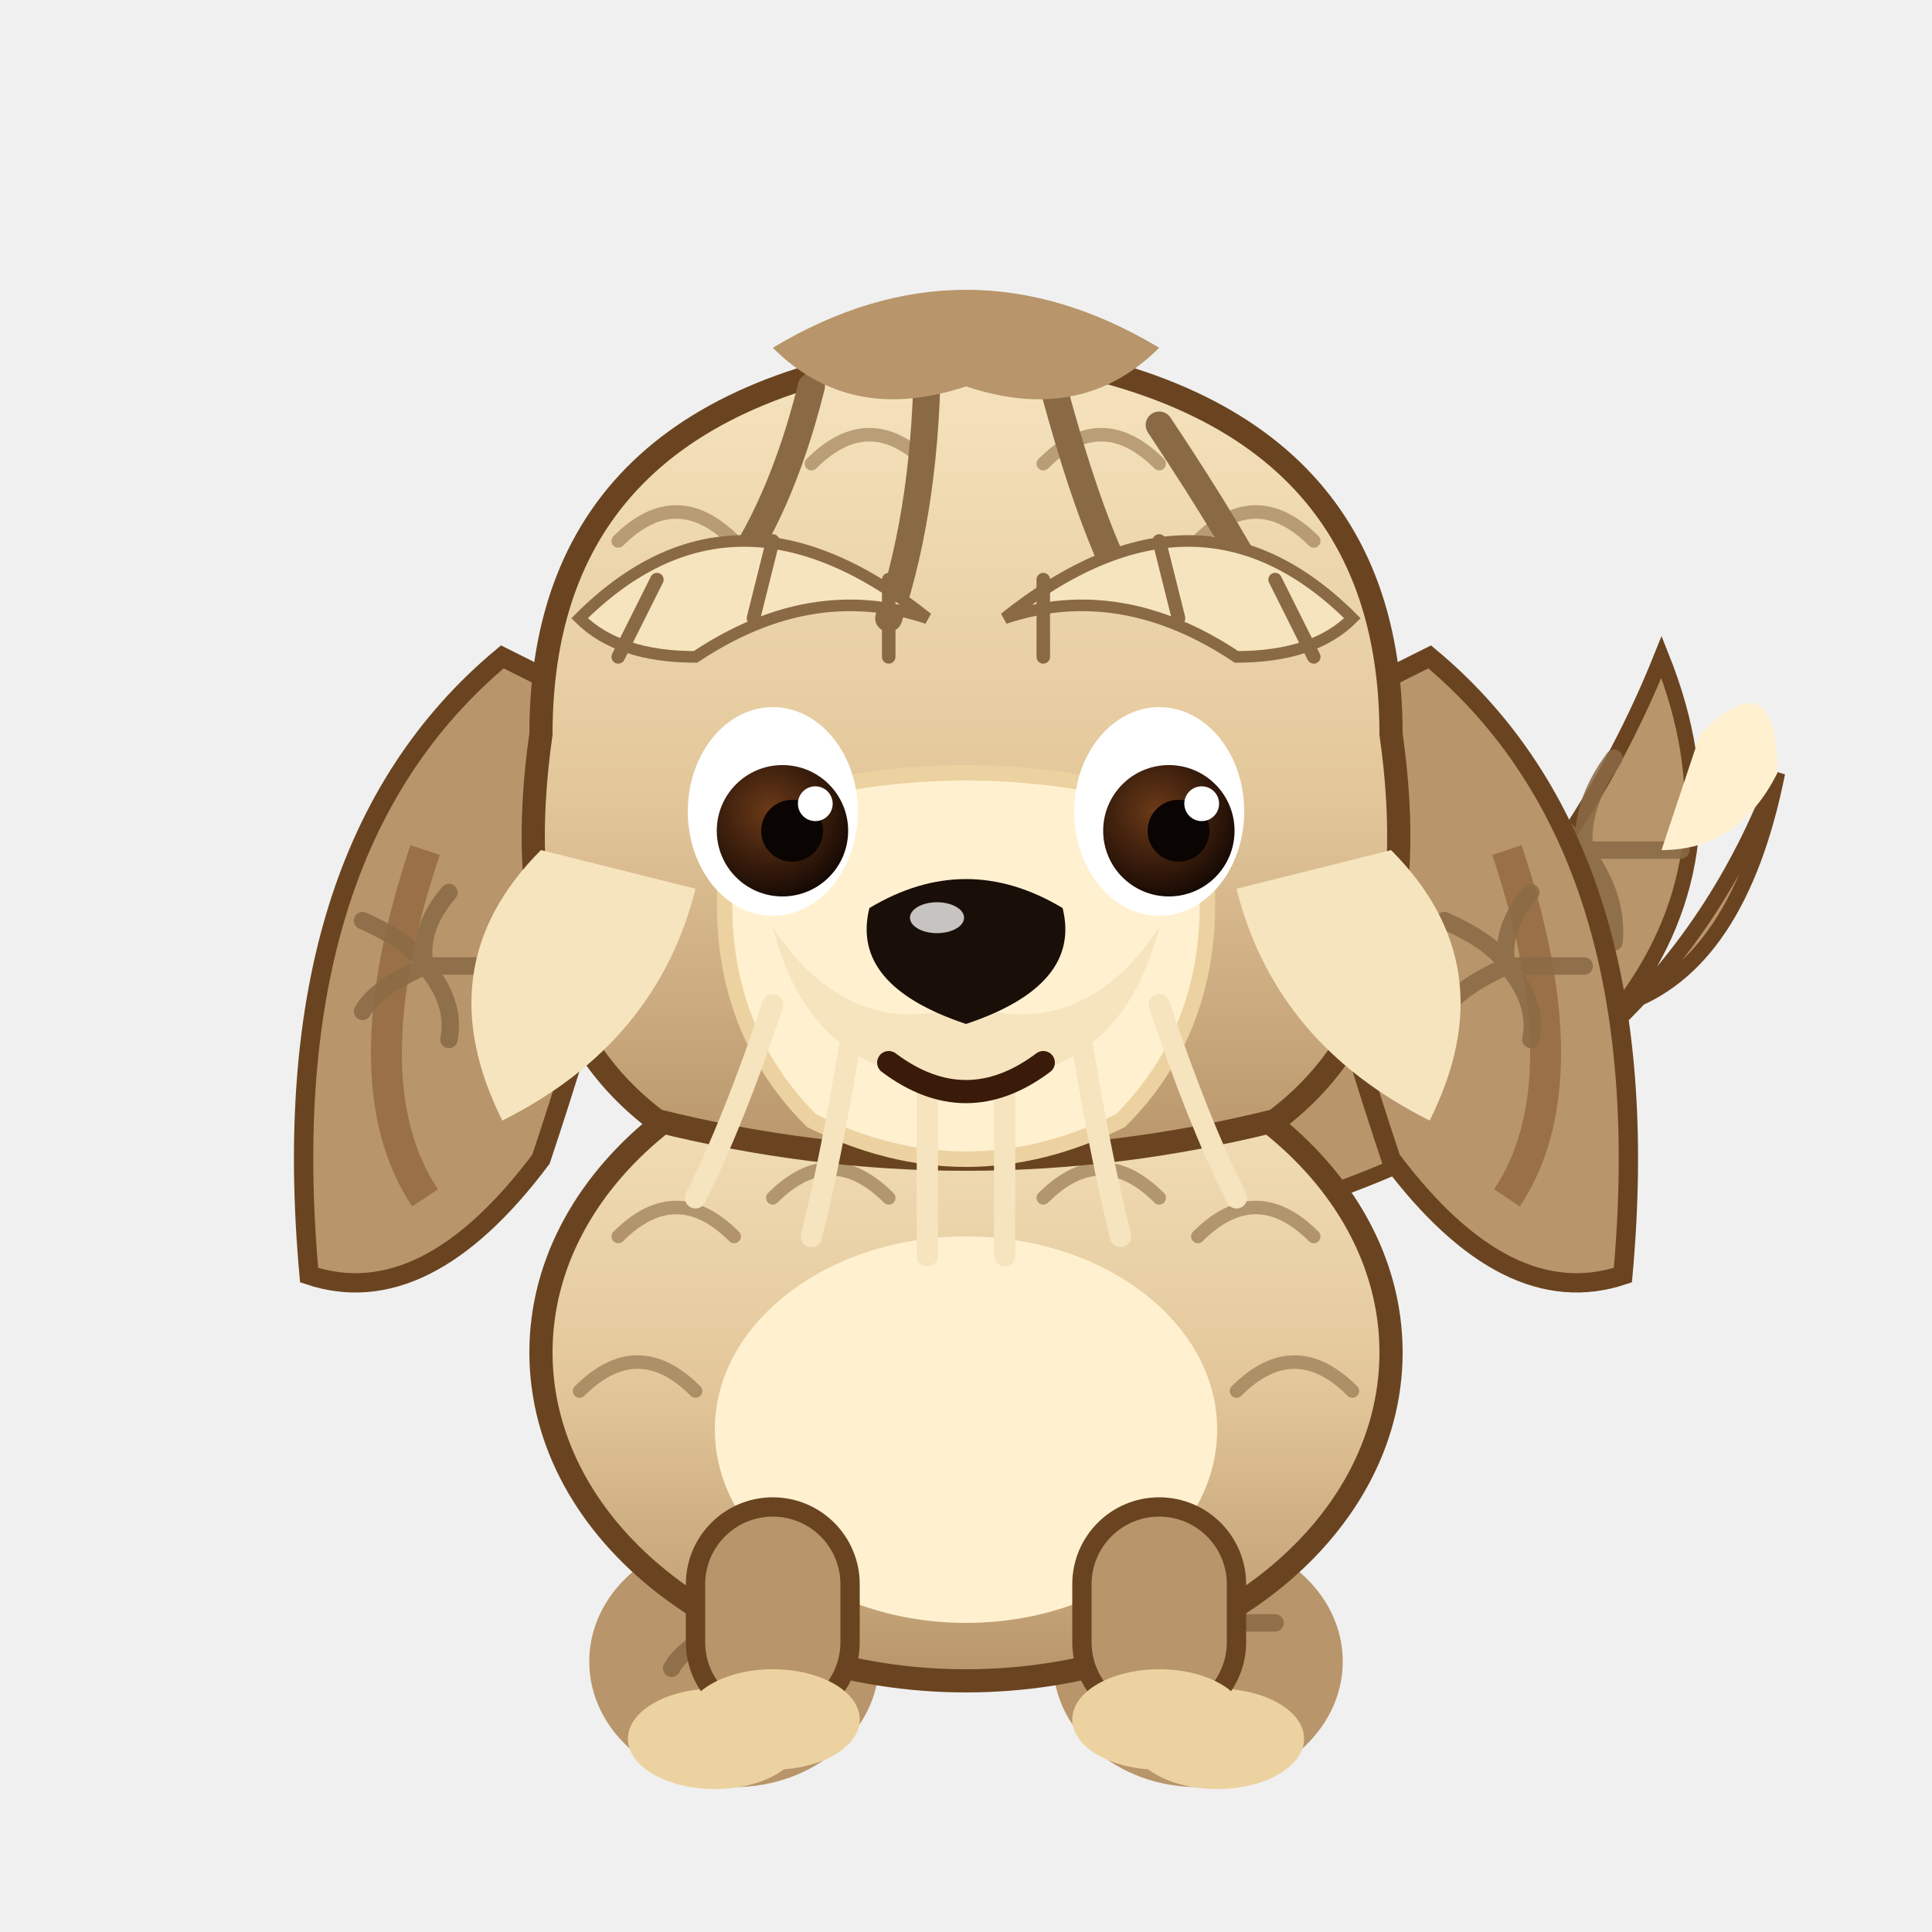
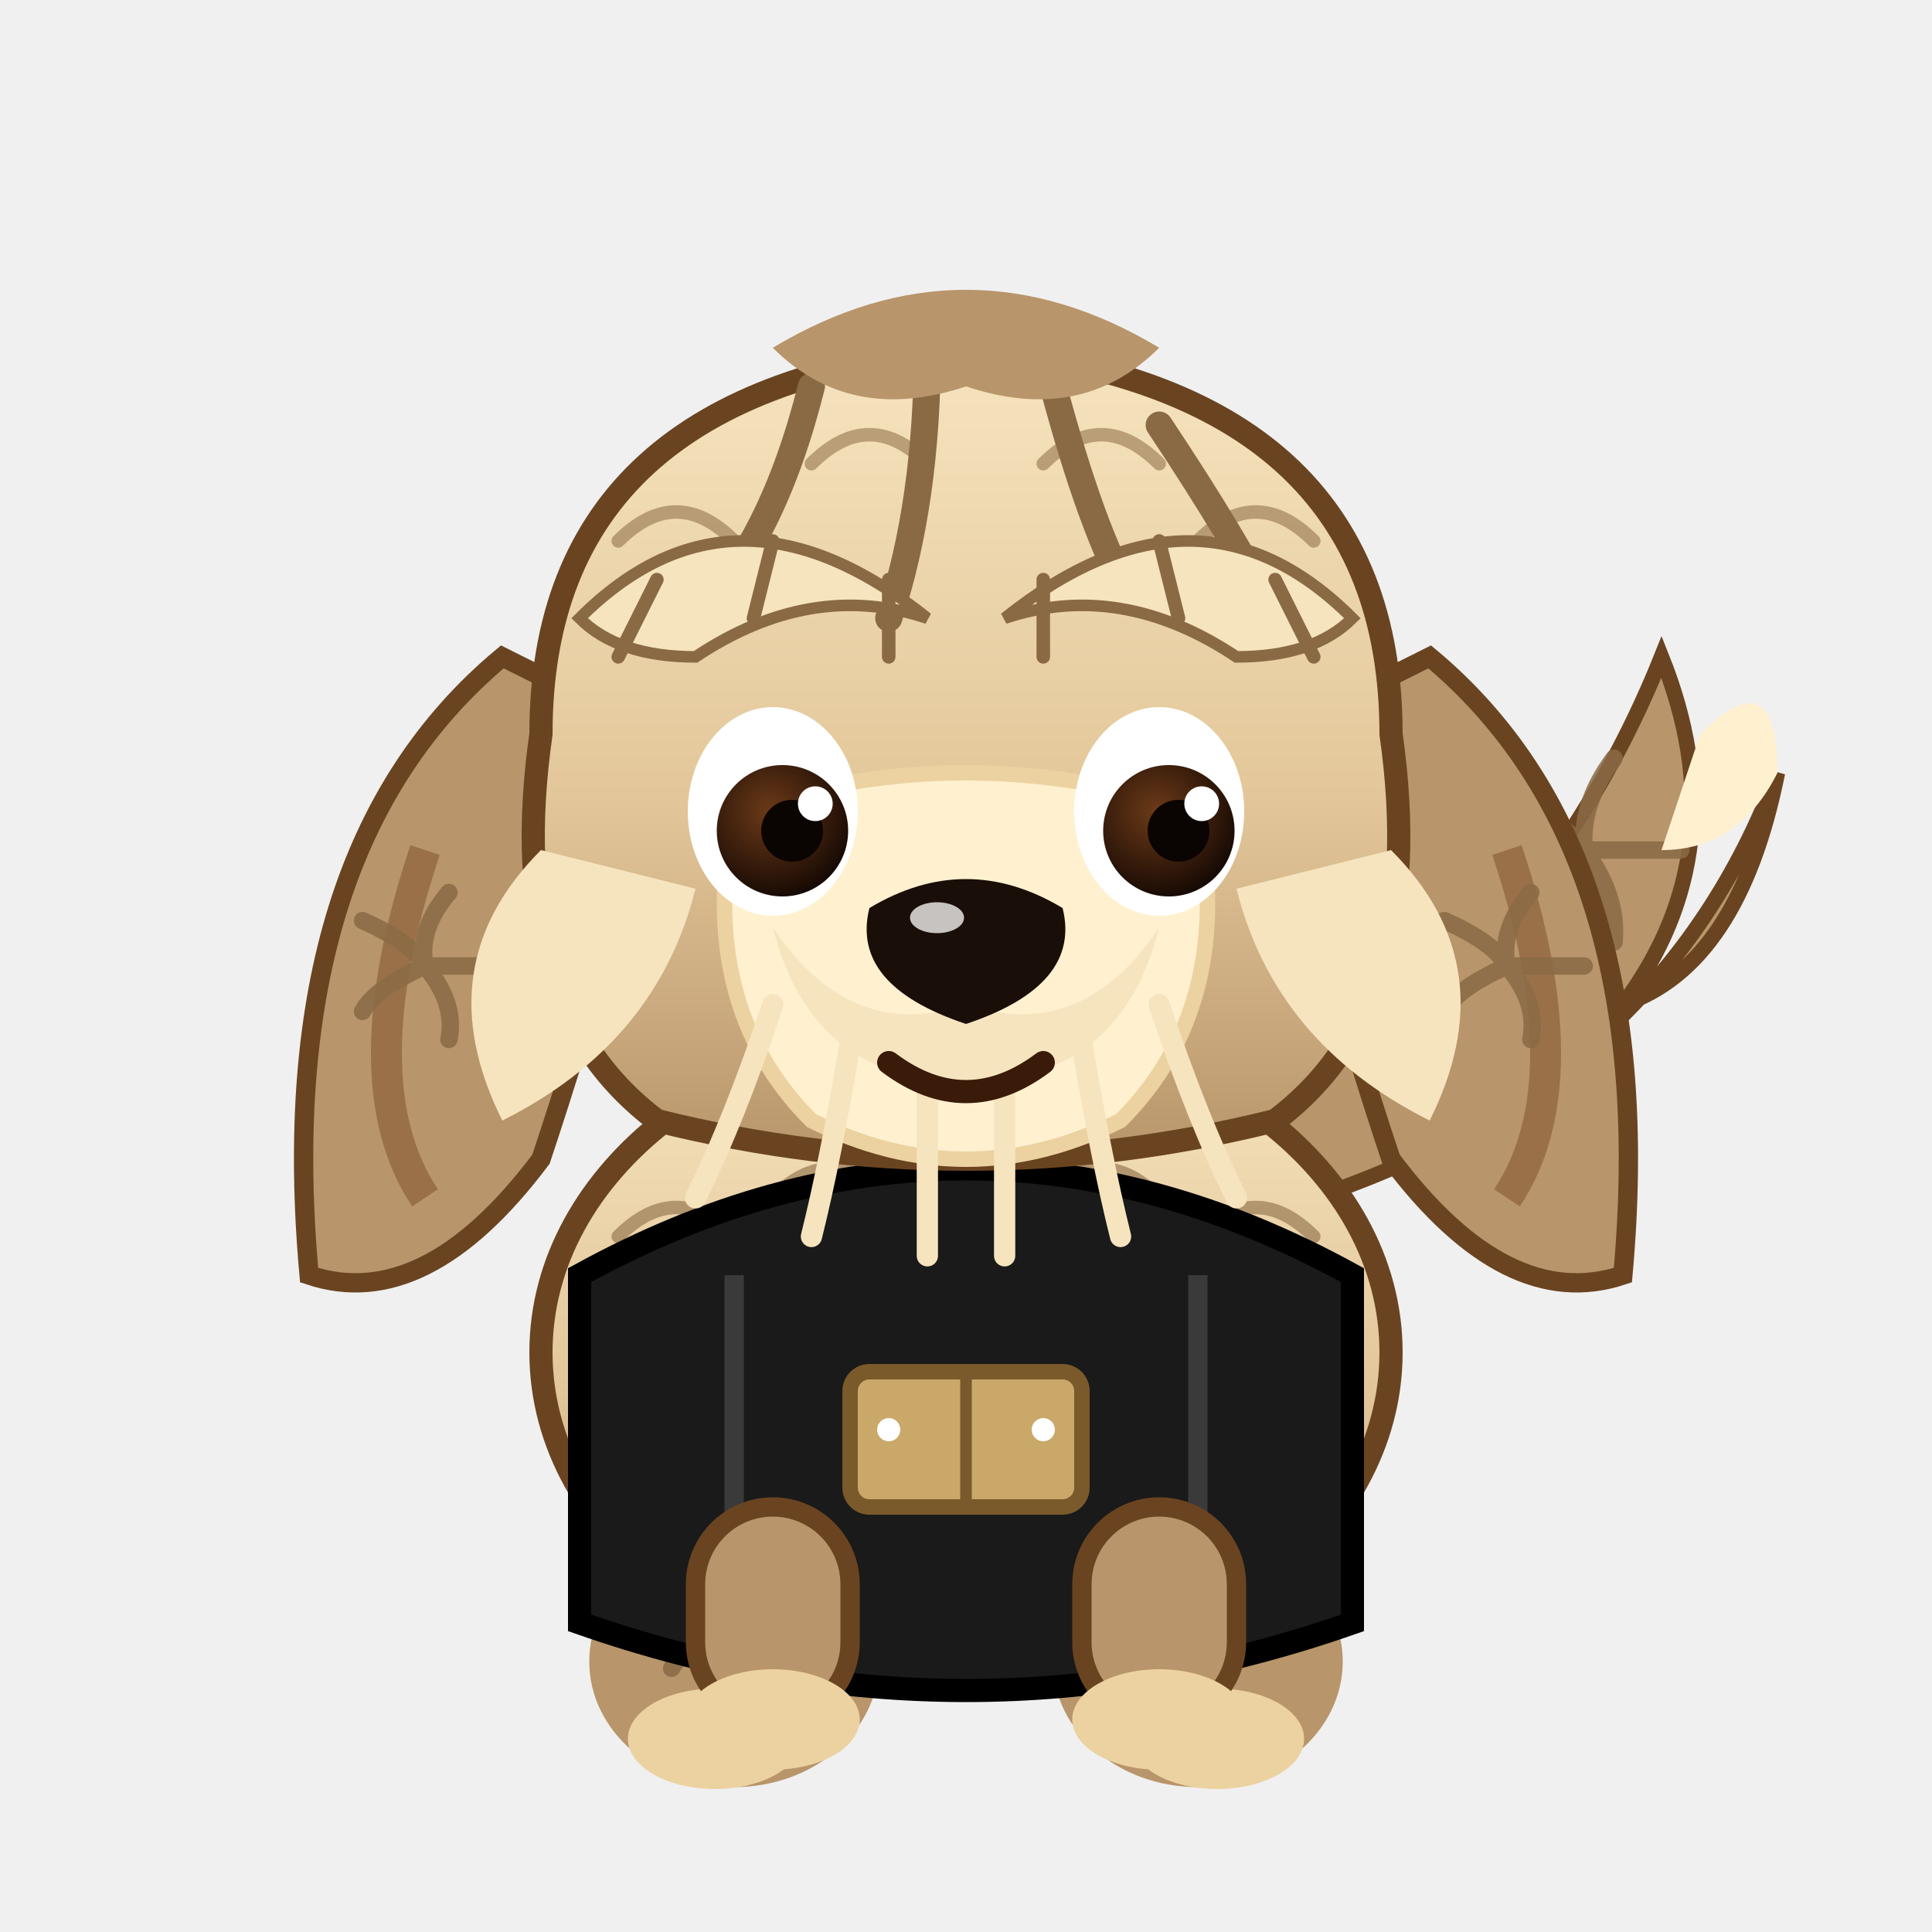
<svg viewBox="0 0 100 100" width="300" height="300" class=" bob" style="overflow:visible">
  <defs>
    <radialGradient id="eye-rm" cx="40%" cy="35%" r="75%">
      <stop offset="0%" stop-color="#6b3a18" />
      <stop offset="70%" stop-color="#2a1408" />
      <stop offset="100%" stop-color="#0a0402" />
    </radialGradient>
    <linearGradient id="cape-rm" x1="0" y1="0" x2="0" y2="1">
      <stop offset="0%" stop-color="#1a1024" />
      <stop offset="100%" stop-color="#3a1830" />
    </linearGradient>
    <linearGradient id="fur-rm" x1="0" y1="0" x2="0" y2="1">
      <stop offset="0%" stop-color="#f6e4bf" />
      <stop offset="55%" stop-color="#e3c79a" />
      <stop offset="100%" stop-color="#b8956a" />
    </linearGradient>
  </defs>
  <g>
    <g transform="">
      <g class="wag" style="transform-origin:72px 64px">
        <g>
          <path d="M68 62 Q86 56 92 40 Q90 50 84 52 Q90 44 86 34 Q82 44 74 52 Q78 46 72 44 Q72 54 66 58 Z" fill="#b8956a" stroke="#6a4420" stroke-width="0.8" />
          <g stroke="#8a6a44" stroke-width="0.9" fill="none" stroke-linecap="round" opacity="0.85">
            <path d="M82 44 Q83.5 44 87 44" />
            <path d="M82 44 Q83.773 46.378 83.545 48.755" />
            <path d="M82 44 Q78.977 45.469 77.955 46.939" />
            <path d="M82 44 Q80.977 42.531 77.955 41.061" />
            <path d="M82 44 Q81.773 41.622 83.545 39.245" />
          </g>
          <path d="M88 38 Q92 34 92 40 Q90 44 86 44 Z" fill="#fff1d0" />
        </g>
      </g>
      <g>
        <ellipse cx="38" cy="86" rx="7.5" ry="6.5" fill="#b8956a" />
        <ellipse cx="62" cy="86" rx="7.5" ry="6.5" fill="#b8956a" />
        <g stroke="#8a6a44" stroke-width="0.9" fill="none" stroke-linecap="round" opacity="0.85">
          <path d="M38 84 Q39 84 42 84" />
          <path d="M38 84 Q39.618 85.902 39.236 87.804" />
          <path d="M38 84 Q35.382 85.176 34.764 86.351" />
          <path d="M38 84 Q37.382 82.824 34.764 81.649" />
          <path d="M38 84 Q37.618 82.098 39.236 80.196" />
        </g>
        <g stroke="#8a6a44" stroke-width="0.9" fill="none" stroke-linecap="round" opacity="0.85">
          <path d="M62 84 Q63 84 66 84" />
          <path d="M62 84 Q63.618 85.902 63.236 87.804" />
          <path d="M62 84 Q59.382 85.176 58.764 86.351" />
          <path d="M62 84 Q61.382 82.824 58.764 81.649" />
          <path d="M62 84 Q61.618 82.098 63.236 80.196" />
        </g>
        <ellipse cx="37" cy="90" rx="4.5" ry="2.6" fill="#ecd2a0" />
        <ellipse cx="63" cy="90" rx="4.5" ry="2.6" fill="#ecd2a0" />
      </g>
      <g>
        <ellipse cx="50" cy="70" rx="22" ry="17" fill="url(#fur-rm)" stroke="#6a4420" stroke-width="1.2" />
        <ellipse cx="50" cy="74" rx="13" ry="10" fill="#fff1d0" />
        <g stroke="#8a6a44" stroke-width="0.7" fill="none" opacity="0.6" stroke-linecap="round">
          <path d="M32 64 q3 -3 6 0" />
          <path d="M40 62 q3 -3 6 0" />
          <path d="M54 62 q3 -3 6 0" />
          <path d="M62 64 q3 -3 6 0" />
          <path d="M30 72 q3 -3 6 0" />
          <path d="M64 72 q3 -3 6 0" />
        </g>
+       </g>
+       <g>
+         <path d="M30 66 Q50 55 70 66 L70 84 Q50 91 30 84 Z" fill="#1a1a1a" stroke="#000" stroke-width="1.2" />
+         <path d="M38 66 L38 84 M62 66 L62 84" stroke="#3a3a3a" stroke-width="1" />
+         <rect x="44" y="71" width="12" height="7" rx="1" fill="#c9a86a" stroke="#7a5a2a" stroke-width="0.8" />
+         <path d="M50 71 v7" stroke="#7a5a2c" stroke-width="0.6" />
+         <circle cx="46" cy="74" r="0.6" fill="#fff" />
+         <circle cx="54" cy="74" r="0.6" fill="#fff" />
      </g>
      <g>
        <rect x="36" y="78" width="8" height="11" rx="4" fill="#b8956a" stroke="#6a4420" stroke-width="1" />
        <rect x="56" y="78" width="8" height="11" rx="4" fill="#b8956a" stroke="#6a4420" stroke-width="1" />
        <ellipse cx="40" cy="89" rx="4.5" ry="2.6" fill="#ecd2a0" />
        <ellipse cx="60" cy="89" rx="4.5" ry="2.6" fill="#ecd2a0" />
      </g>
      <g>
        <path d="M26 34 Q14 44 16 66 Q22 68 28 60 Q32 48 34 38 Z" fill="#b8956a" stroke="#6a4420" stroke-width="1" />
        <path d="M74 34 Q86 44 84 66 Q78 68 72 60 Q68 48 66 38 Z" fill="#b8956a" stroke="#6a4420" stroke-width="1" />
        <path d="M22 44 Q18 56 22 62" fill="none" stroke="#9a7048" stroke-width="1.6" />
        <path d="M78 44 Q82 56 78 62" fill="none" stroke="#9a7048" stroke-width="1.6" />
        <g stroke="#8a6a44" stroke-width="0.9" fill="none" stroke-linecap="round" opacity="0.85">
          <path d="M22 50 Q23 50 26 50" />
          <path d="M22 50 Q23.618 51.902 23.236 53.804" />
          <path d="M22 50 Q19.382 51.176 18.764 52.351" />
          <path d="M22 50 Q21.382 48.824 18.764 47.649" />
          <path d="M22 50 Q21.618 48.098 23.236 46.196" />
        </g>
        <g stroke="#8a6a44" stroke-width="0.9" fill="none" stroke-linecap="round" opacity="0.85">
          <path d="M78 50 Q79 50 82 50" />
          <path d="M78 50 Q79.618 51.902 79.236 53.804" />
          <path d="M78 50 Q75.382 51.176 74.764 52.351" />
          <path d="M78 50 Q77.382 48.824 74.764 47.649" />
          <path d="M78 50 Q77.618 48.098 79.236 46.196" />
        </g>
        <path d="M28 38 Q28 20 50 18 Q72 20 72 38 Q74 52 66 58 Q50 62 34 58 Q26 52 28 38 Z" fill="url(#fur-rm)" stroke="#6a4420" stroke-width="1.2" />
        <g stroke="#8a6a44" stroke-width="0.7" fill="none" opacity="0.55" stroke-linecap="round">
          <path d="M32 28 q3 -3 6 0" />
          <path d="M42 24 q3 -3 6 0" />
          <path d="M54 24 q3 -3 6 0" />
          <path d="M62 28 q3 -3 6 0" />
        </g>
        <path d="M28 44 Q22 50 26 58 Q34 54 36 46 Z" fill="#f6e4bf" />
        <path d="M72 44 Q78 50 74 58 Q66 54 64 46 Z" fill="#f6e4bf" />
        <g>
          <g stroke="#8a6a44" stroke-width="1.4" fill="none" stroke-linecap="round">
            <path d="M42 20 q-2 8 -6 12" />
            <path d="M48 18 q0 8 -2 14" />
            <path d="M54 18 q2 8 4 12" />
            <path d="M60 22 q4 6 6 10" />
          </g>
          <path d="M40 18 Q50 12 60 18 Q56 22 50 20 Q44 22 40 18 Z" fill="#b8956a" />
        </g>
        <g>
          <path d="M30 32 Q38 24 48 32 Q42 30 36 34 Q32 34 30 32 Z" fill="#f6e4bf" stroke="#8a6a44" stroke-width="0.6" />
          <path d="M70 32 Q62 24 52 32 Q58 30 64 34 Q68 34 70 32 Z" fill="#f6e4bf" stroke="#8a6a44" stroke-width="0.6" />
          <g stroke="#8a6a44" stroke-width="0.7" fill="none" stroke-linecap="round">
            <path d="M34 30 l-2 4" />
            <path d="M40 28 l-1 4" />
            <path d="M46 30 l0 4" />
            <path d="M66 30 l2 4" />
            <path d="M60 28 l1 4" />
            <path d="M54 30 l0 4" />
          </g>
        </g>
        <path d="M38 42 Q50 38 62 42 Q64 52 58 58 Q50 62 42 58 Q36 52 38 42 Z" fill="#fff1d0" stroke="#ecd2a0" stroke-width="0.8" />
        <g>
          <g stroke="#f6e4bf" stroke-width="1.1" fill="none" stroke-linecap="round">
            <path d="M40 52 q-2 6 -4 10" />
            <path d="M44 54 q-1 6 -2 10" />
            <path d="M48 55 q0 6 0 10" />
            <path d="M52 55 q0 6 0 10" />
            <path d="M56 54 q1 6 2 10" />
            <path d="M60 52 q2 6 4 10" />
          </g>
          <path d="M40 48 Q44 54 50 52 Q56 54 60 48 Q58 56 50 56 Q42 56 40 48 Z" fill="#f6e4bf" />
        </g>
        <g class="blink" style="transform-origin:50px 42px">
          <ellipse cx="40" cy="42" rx="4.4" ry="5.4" fill="#fff" />
          <ellipse cx="60" cy="42" rx="4.4" ry="5.4" fill="#fff" />
          <circle cx="40.5" cy="43" r="3.4" fill="url(#eye-rm)" />
          <circle cx="60.5" cy="43" r="3.4" fill="url(#eye-rm)" />
          <circle cx="41" cy="43" r="1.6" fill="#0a0402" />
          <circle cx="61" cy="43" r="1.6" fill="#0a0402" />
          <circle cx="42.2" cy="41.6" r="0.9" fill="#fff" />
          <circle cx="62.2" cy="41.6" r="0.9" fill="#fff" />
        </g>
        <g>
          <path d="M45 47 Q50 44 55 47 Q56 51 50 53 Q44 51 45 47 Z" fill="#1a0e08" />
          <ellipse cx="48.5" cy="47.5" rx="1.4" ry="0.8" fill="#fff" opacity="0.75" />
          <path d="M46 55 Q50 58 54 55" stroke="#3a1a08" stroke-width="1.2" fill="none" stroke-linecap="round" />
        </g>
      </g>
    </g>
  </g>
</svg>
